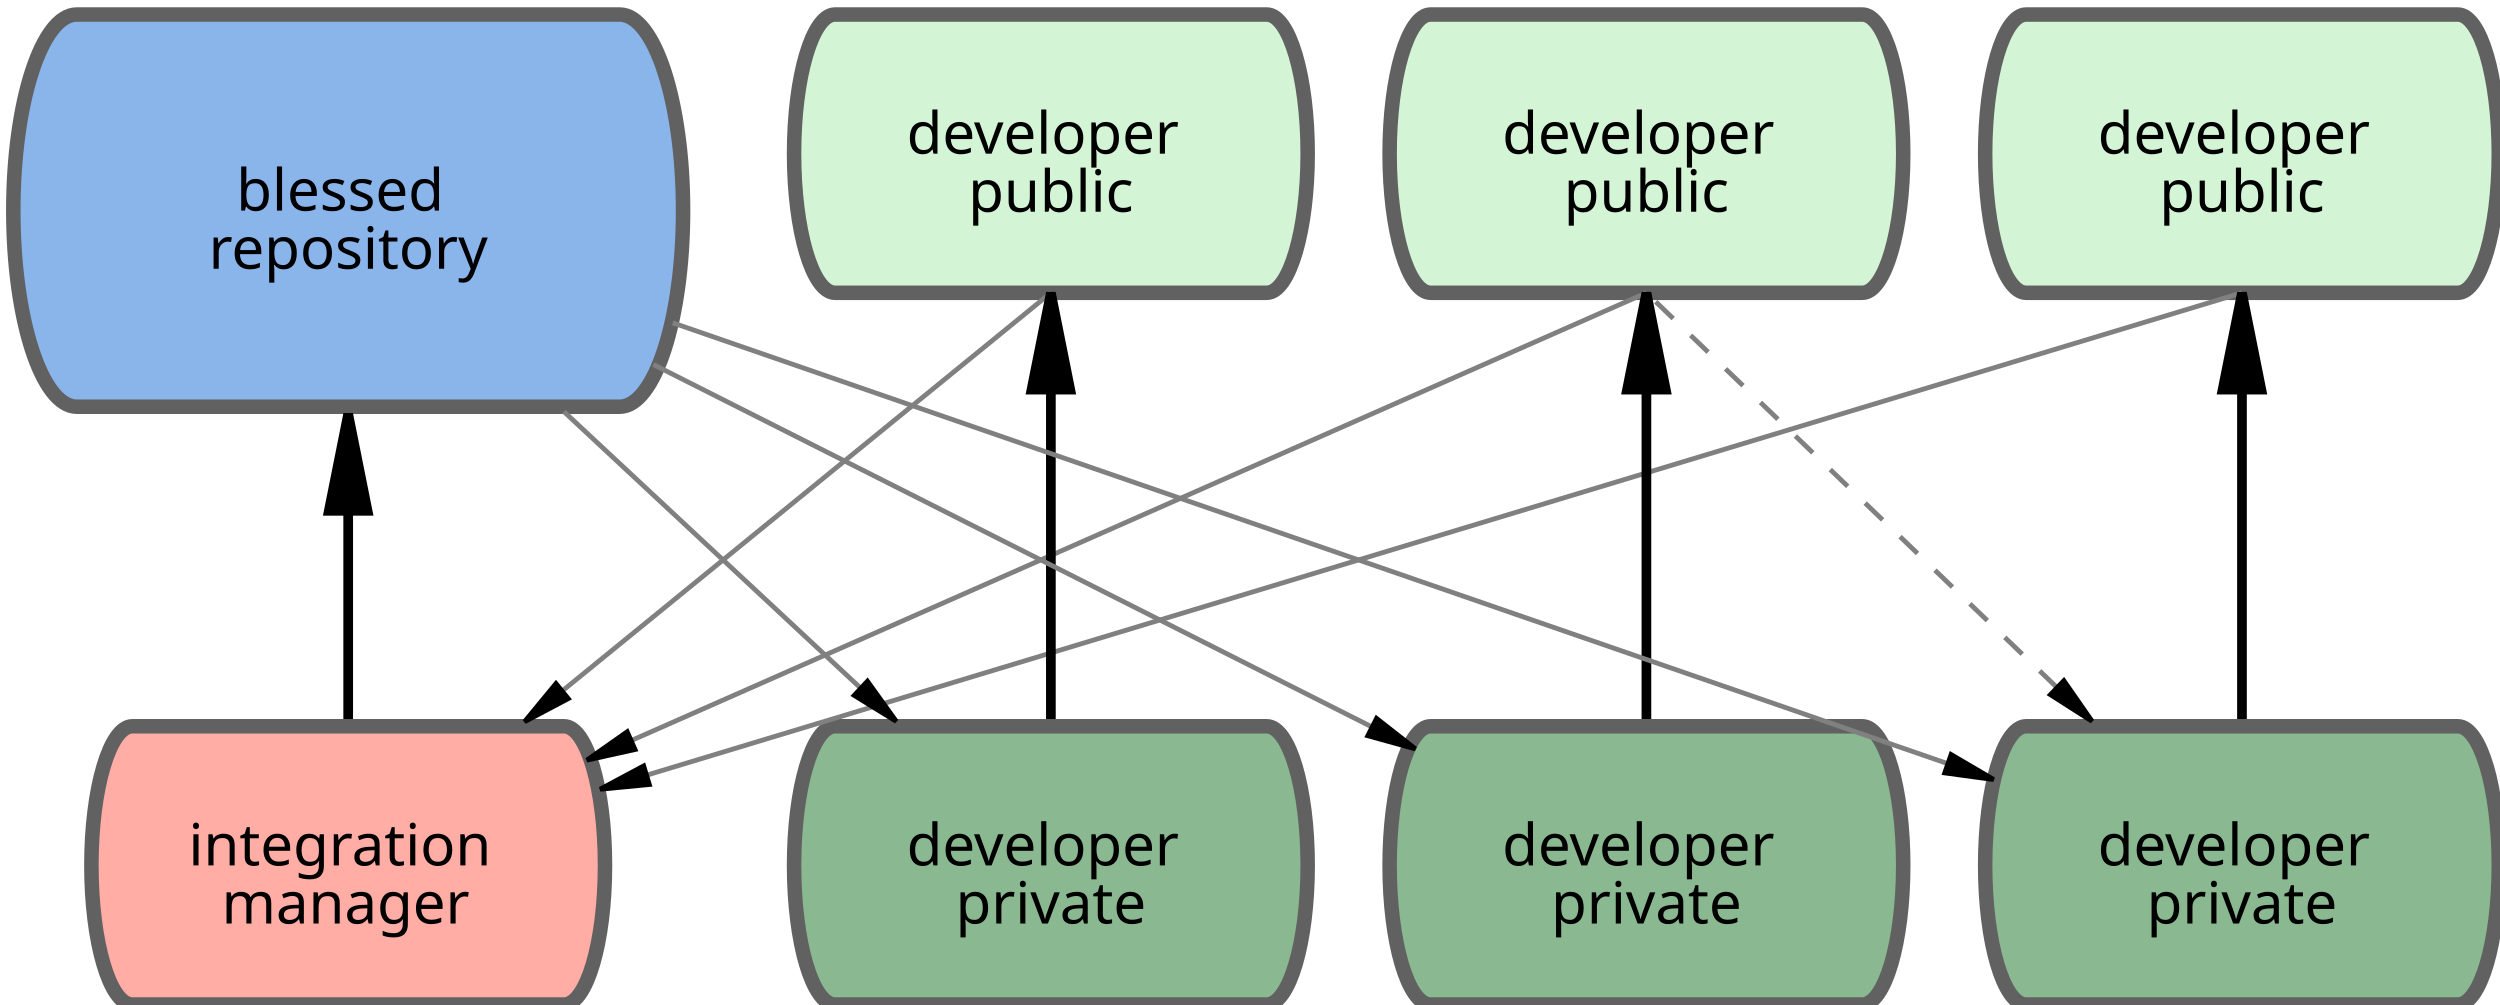
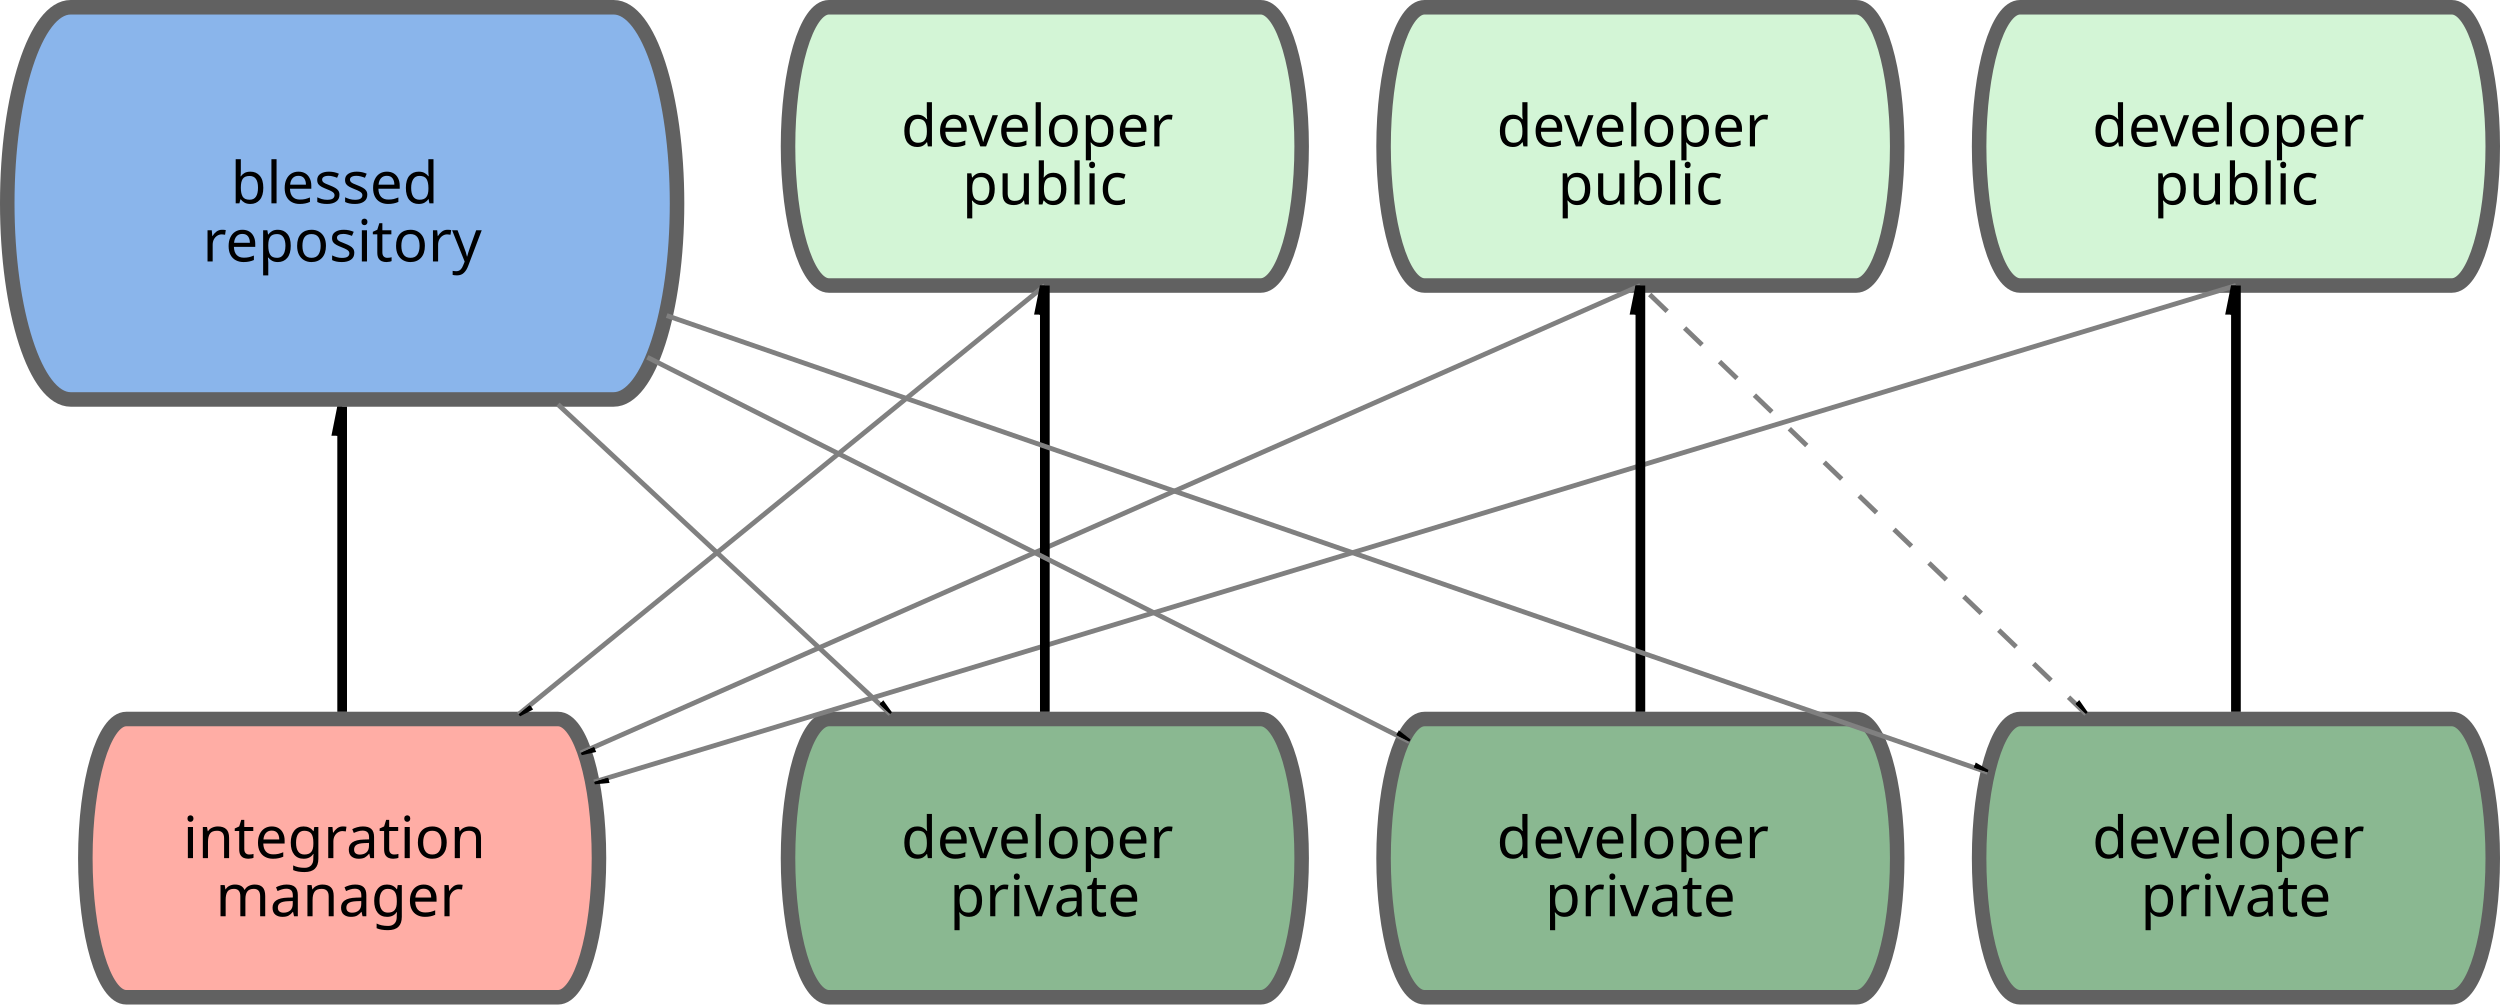
- <svg xmlns="http://www.w3.org/2000/svg" version="1.1" width="100%" height="100%" id="svg2">
-   <defs id="defs4">
-     <marker refX="0" refY="0" orient="auto" id="Arrow1Lstart" style="overflow:visible">
-       <path d="M 10,0 10,-2 0,0 10,2 z" id="path3663" style="fill-rule:evenodd;stroke:#000000;stroke-width:1px;marker-start:none" />
+ <svg xmlns="http://www.w3.org/2000/svg" height="207.47" width="516.33" version="1.1">
+   <defs>
+     <marker id="Arrow1Lstart" refY="0" refX="0" orient="auto">
+       <path style="marker-start:none;" d="M10,0,10-2,0,0,10,2z" fill-rule="evenodd" stroke="#000" stroke-width="1px" />
    </marker>
  </defs>
-   <g id="g2908">
-     <rect width="106.079" height="57.47" rx="8.458" ry="28.735" x="287" y="3" id="1957" style="fill:#d3f5d6;stroke:#616161;stroke-width:3px" />
-     <text x="287" y="3" id="1957_text" style="font-size:12px;fill:#000000;stroke:#000000;stroke-width:0px;font-family:Helvetica">
-       <tspan x="340.039" y="31.735" id="1957_line1" style="font-size:12px;text-align:center;text-anchor:middle;fill:#000000;stroke:#000000;font-family:'LucidaGrande;'">developer</tspan>
-       <tspan x="340.039" y="43.735" id="1957_line2" style="font-size:12px;text-align:center;text-anchor:middle;fill:#000000;stroke:#000000;font-family:'LucidaGrande;'">public</tspan>
+   <g transform="translate(-1.248,-1.5)">
+     <rect rx="8.458" ry="28.735" height="57.47" width="106.08" stroke="#616161" y="3" x="287" stroke-width="3px" fill="#d3f5d6" />
+     <text font-family="'LucidaGrande" font-size="12px" stroke="#000000" y="3" x="287" stroke-width="0px" fill="#000000">
+       <tspan style="text-anchor:middle;text-align:center;" y="31.735" x="340.039">developer</tspan>
+       <tspan style="text-anchor:middle;text-align:center;" y="43.735" x="340.039">public</tspan>
    </text>
-     <rect width="106.079" height="57.47" rx="8.458" ry="28.735" x="164" y="3" id="1972" style="fill:#d3f5d6;stroke:#616161;stroke-width:3px" />
-     <text x="164" y="3" id="1972_text" style="font-size:12px;fill:#000000;stroke:#000000;stroke-width:0px;font-family:Helvetica">
-       <tspan x="217.04" y="31.735" id="1972_line1" style="font-size:12px;text-align:center;text-anchor:middle;fill:#000000;stroke:#000000;font-family:'LucidaGrande;'">developer</tspan>
-       <tspan x="217.04" y="43.735" id="1972_line2" style="font-size:12px;text-align:center;text-anchor:middle;fill:#000000;stroke:#000000;font-family:'LucidaGrande;'">public</tspan>
+     <rect rx="8.458" ry="28.735" height="57.47" width="106.08" stroke="#616161" y="3" x="164" stroke-width="3px" fill="#d3f5d6" />
+     <text font-family="'LucidaGrande" font-size="12px" stroke="#000000" y="3" x="164" stroke-width="0px" fill="#000000">
+       <tspan style="text-anchor:middle;text-align:center;" y="31.735" x="217.04">developer</tspan>
+       <tspan style="text-anchor:middle;text-align:center;" y="43.735" x="217.04">public</tspan>
    </text>
-     <rect width="106.079" height="57.47" rx="8.458" ry="28.735" x="18.874" y="150" id="1973" style="fill:#ffada5;stroke:#616161;stroke-width:3px" />
-     <text x="18.824" y="144" id="1973_text" style="font-size:12px;fill:#000000;stroke:#000000;stroke-width:0px;font-family:Helvetica">
-       <tspan x="71.864" y="178.735" id="1973_line1" style="font-size:12px;text-align:center;text-anchor:middle;fill:#000000;stroke:#000000;font-family:'LucidaGrande;'">integration</tspan>
-       <tspan x="71.374" y="190.735" id="tspan2906" style="font-size:12px;text-align:center;text-anchor:middle;fill:#000000;stroke:#000000;font-family:'LucidaGrande;'">manager</tspan>
+     <rect rx="8.458" ry="28.735" height="57.47" width="106.08" stroke="#616161" y="150" x="18.874" stroke-width="3px" fill="#ffada5" />
+     <text font-family="'LucidaGrande" font-size="12px" stroke="#000000" y="144" x="18.824" stroke-width="0px" fill="#000000">
+       <tspan style="text-anchor:middle;text-align:center;" y="178.735" x="71.864">integration</tspan>
+       <tspan style="text-anchor:middle;text-align:center;" y="190.735" x="71.374">manager</tspan>
    </text>
-     <rect width="106.079" height="57.47" rx="8.458" ry="28.735" x="410.001" y="3" id="1974" style="fill:#d3f5d6;stroke:#616161;stroke-width:3px" />
-     <text x="410.001" y="3" id="1974_text" style="font-size:12px;fill:#000000;stroke:#000000;stroke-width:0px;font-family:Helvetica">
-       <tspan x="463.041" y="31.735" id="1974_line1" style="font-size:12px;text-align:center;text-anchor:middle;fill:#000000;stroke:#000000;font-family:'LucidaGrande;'">developer</tspan>
-       <tspan x="463.041" y="43.735" id="1974_line2" style="font-size:12px;text-align:center;text-anchor:middle;fill:#000000;stroke:#000000;font-family:'LucidaGrande;'">public</tspan>
+     <rect rx="8.458" ry="28.735" height="57.47" width="106.08" stroke="#616161" y="3" x="410" stroke-width="3px" fill="#d3f5d6" />
+     <text font-family="'LucidaGrande" font-size="12px" stroke="#000000" y="3" x="410.001" stroke-width="0px" fill="#000000">
+       <tspan style="text-anchor:middle;text-align:center;" y="31.735" x="463.041">developer</tspan>
+       <tspan style="text-anchor:middle;text-align:center;" y="43.735" x="463.041">public</tspan>
    </text>
-     <rect width="138.331" height="81" rx="13.098" ry="40.5" x="2.748" y="3" id="1987" style="fill:#8ab5eb;stroke:#616161;stroke-width:3px" />
-     <text x="2.748" y="3" id="1987_text" style="font-size:12px;fill:#000000;stroke:#000000;stroke-width:0px;font-family:Helvetica">
-       <tspan x="71.913" y="43.5" id="1987_line1" style="font-size:12px;text-align:center;text-anchor:middle;fill:#000000;stroke:#000000;font-family:'LucidaGrande;'">blessed</tspan>
-       <tspan x="71.913" y="55.5" id="1987_line2" style="font-size:12px;text-align:center;text-anchor:middle;fill:#000000;stroke:#000000;font-family:'LucidaGrande;'">repository</tspan>
+     <rect rx="13.098" ry="40.5" height="81" width="138.33" stroke="#616161" y="3" x="2.748" stroke-width="3px" fill="#8ab5eb" />
+     <text font-family="'LucidaGrande" font-size="12px" stroke="#000000" y="3" x="2.748" stroke-width="0px" fill="#000000">
+       <tspan style="text-anchor:middle;text-align:center;" y="43.5" x="71.913">blessed</tspan>
+       <tspan style="text-anchor:middle;text-align:center;" y="55.5" x="71.913">repository</tspan>
    </text>
-     <path d="m 71.913,85.5 0,63" id="1990" style="fill:none;stroke:#000000;stroke-width:2px;marker-start:url(#Arrow1Lstart);marker-end:none" />
-     <rect width="106.079" height="57.47" rx="8.458" ry="28.735" x="287" y="150" id="1991" style="fill:#8ab891;stroke:#616161;stroke-width:3px" />
-     <text x="287" y="150" id="1991_text" style="font-size:12px;fill:#000000;stroke:#000000;stroke-width:0px;font-family:Helvetica">
-       <tspan x="340.039" y="178.735" id="1991_line1" style="font-size:12px;text-align:center;text-anchor:middle;fill:#000000;stroke:#000000;font-family:'LucidaGrande;'">developer</tspan>
-       <tspan x="340.039" y="190.735" id="1991_line2" style="font-size:12px;text-align:center;text-anchor:middle;fill:#000000;stroke:#000000;font-family:'LucidaGrande;'">private</tspan>
+     <path style="marker-start:url(#Arrow1Lstart);marker-end:none;" d="m71.914,85.5,0,63" stroke="#000" stroke-width="2px" fill="none" />
+     <rect rx="8.458" ry="28.735" height="57.47" width="106.08" stroke="#616161" y="150" x="287" stroke-width="3px" fill="#8ab891" />
+     <text font-family="'LucidaGrande" font-size="12px" stroke="#000000" y="150" x="287" stroke-width="0px" fill="#000000">
+       <tspan style="text-anchor:middle;text-align:center;" y="178.735" x="340.039">developer</tspan>
+       <tspan style="text-anchor:middle;text-align:center;" y="190.735" x="340.039">private</tspan>
    </text>
-     <rect width="106.079" height="57.47" rx="8.458" ry="28.735" x="164" y="150" id="1993" style="fill:#8ab891;stroke:#616161;stroke-width:3px" />
-     <text x="164" y="150" id="1993_text" style="font-size:12px;fill:#000000;stroke:#000000;stroke-width:0px;font-family:Helvetica">
-       <tspan x="217.04" y="178.735" id="1993_line1" style="font-size:12px;text-align:center;text-anchor:middle;fill:#000000;stroke:#000000;font-family:'LucidaGrande;'">developer</tspan>
-       <tspan x="217.04" y="190.735" id="1993_line2" style="font-size:12px;text-align:center;text-anchor:middle;fill:#000000;stroke:#000000;font-family:'LucidaGrande;'">private</tspan>
+     <rect rx="8.458" ry="28.735" height="57.47" width="106.08" stroke="#616161" y="150" x="164" stroke-width="3px" fill="#8ab891" />
+     <text font-family="'LucidaGrande" font-size="12px" stroke="#000000" y="150" x="164" stroke-width="0px" fill="#000000">
+       <tspan style="text-anchor:middle;text-align:center;" y="178.735" x="217.04">developer</tspan>
+       <tspan style="text-anchor:middle;text-align:center;" y="190.735" x="217.04">private</tspan>
    </text>
-     <rect width="106.079" height="57.47" rx="8.458" ry="28.735" x="410.001" y="150" id="1994" style="fill:#8ab891;stroke:#616161;stroke-width:3px" />
-     <text x="410.001" y="150" id="1994_text" style="font-size:12px;fill:#000000;stroke:#000000;stroke-width:0px;font-family:Helvetica">
-       <tspan x="463.041" y="178.735" id="1994_line1" style="font-size:12px;text-align:center;text-anchor:middle;fill:#000000;stroke:#000000;font-family:'LucidaGrande;'">developer</tspan>
-       <tspan x="463.041" y="190.735" id="1994_line2" style="font-size:12px;text-align:center;text-anchor:middle;fill:#000000;stroke:#000000;font-family:'LucidaGrande;'">private</tspan>
+     <rect rx="8.458" ry="28.735" height="57.47" width="106.08" stroke="#616161" y="150" x="410" stroke-width="3px" fill="#8ab891" />
+     <text font-family="'LucidaGrande" font-size="12px" stroke="#000000" y="150" x="410.001" stroke-width="0px" fill="#000000">
+       <tspan style="text-anchor:middle;text-align:center;" y="178.735" x="463.041">developer</tspan>
+       <tspan style="text-anchor:middle;text-align:center;" y="190.735" x="463.041">private</tspan>
    </text>
-     <path d="M 121.193,156.999 340.039,60.47" id="1998" style="fill:none;stroke:#808080;marker-start:url(#Arrow1Lstart);marker-end:none" />
-     <path d="M 108.337,149.052 217.04,60.47" id="1999" style="fill:none;stroke:#808080;marker-start:url(#Arrow1Lstart);marker-end:none" />
-     <path d="M 123.946,163.002 463.04,60.47" id="2000" style="fill:none;stroke:#808080;marker-start:url(#Arrow1Lstart);marker-end:none" />
-     <path d="m 217.04,60.47 0,88.03" id="2002" style="fill:none;stroke:#000000;stroke-width:2px;marker-start:url(#Arrow1Lstart);marker-end:none" />
-     <path d="m 340.039,60.47 0,88.03" id="2003" style="fill:none;stroke:#000000;stroke-width:2px;marker-start:url(#Arrow1Lstart);marker-end:none" />
-     <path d="m 463.04,60.47 0,88.03" id="2004" style="fill:none;stroke:#000000;stroke-width:2px;marker-start:url(#Arrow1Lstart);marker-end:none" />
-     <path d="M 185.106,148.977 116.473,85.023" id="2006" style="fill:none;stroke:#808080;marker-start:url(#Arrow1Lstart);marker-end:none" />
-     <path d="M 292.33,154.671 134.946,75.292" id="2007" style="fill:none;stroke:#808080;marker-start:url(#Arrow1Lstart);marker-end:none" />
-     <path d="M 411.766,161.006 138.936,66.674" id="2008" style="fill:none;stroke:#808080;marker-start:url(#Arrow1Lstart);marker-end:none" />
-     <path d="M 432.074,148.96 340.039,60.47" id="2009" style="fill:none;stroke:#808080;stroke-dasharray:5, 5;marker-start:url(#Arrow1Lstart);marker-end:none" />
+     <path style="marker-start:url(#Arrow1Lstart);marker-end:none;" fill="none" d="M121.19,157,340.04,60.47" stroke="#808080" />
+     <path style="marker-start:url(#Arrow1Lstart);marker-end:none;" fill="none" d="M108.34,149.05,217.04,60.47" stroke="#808080" />
+     <path style="marker-start:url(#Arrow1Lstart);marker-end:none;" fill="none" d="M123.95,163,463.04,60.47" stroke="#808080" />
+     <path style="marker-start:url(#Arrow1Lstart);marker-end:none;" d="m217.04,60.47,0,88.03" stroke="#000" stroke-width="2px" fill="none" />
+     <path style="marker-start:url(#Arrow1Lstart);marker-end:none;" d="m340.04,60.47,0,88.03" stroke="#000" stroke-width="2px" fill="none" />
+     <path style="marker-start:url(#Arrow1Lstart);marker-end:none;" d="m463.04,60.47,0,88.03" stroke="#000" stroke-width="2px" fill="none" />
+     <path style="marker-start:url(#Arrow1Lstart);marker-end:none;" fill="none" d="M185.11,148.98,116.47,85.023" stroke="#808080" />
+     <path style="marker-start:url(#Arrow1Lstart);marker-end:none;" fill="none" d="M292.33,154.67,134.95,75.292" stroke="#808080" />
+     <path style="marker-start:url(#Arrow1Lstart);marker-end:none;" fill="none" d="M411.77,161.01,138.94,66.674" stroke="#808080" />
+     <path style="marker-end:none;marker-start:url(#Arrow1Lstart);" d="M432.07,148.96,340.04,60.47" stroke="#808080" stroke-dasharray="5, 5" fill="none" />
  </g>
</svg>
